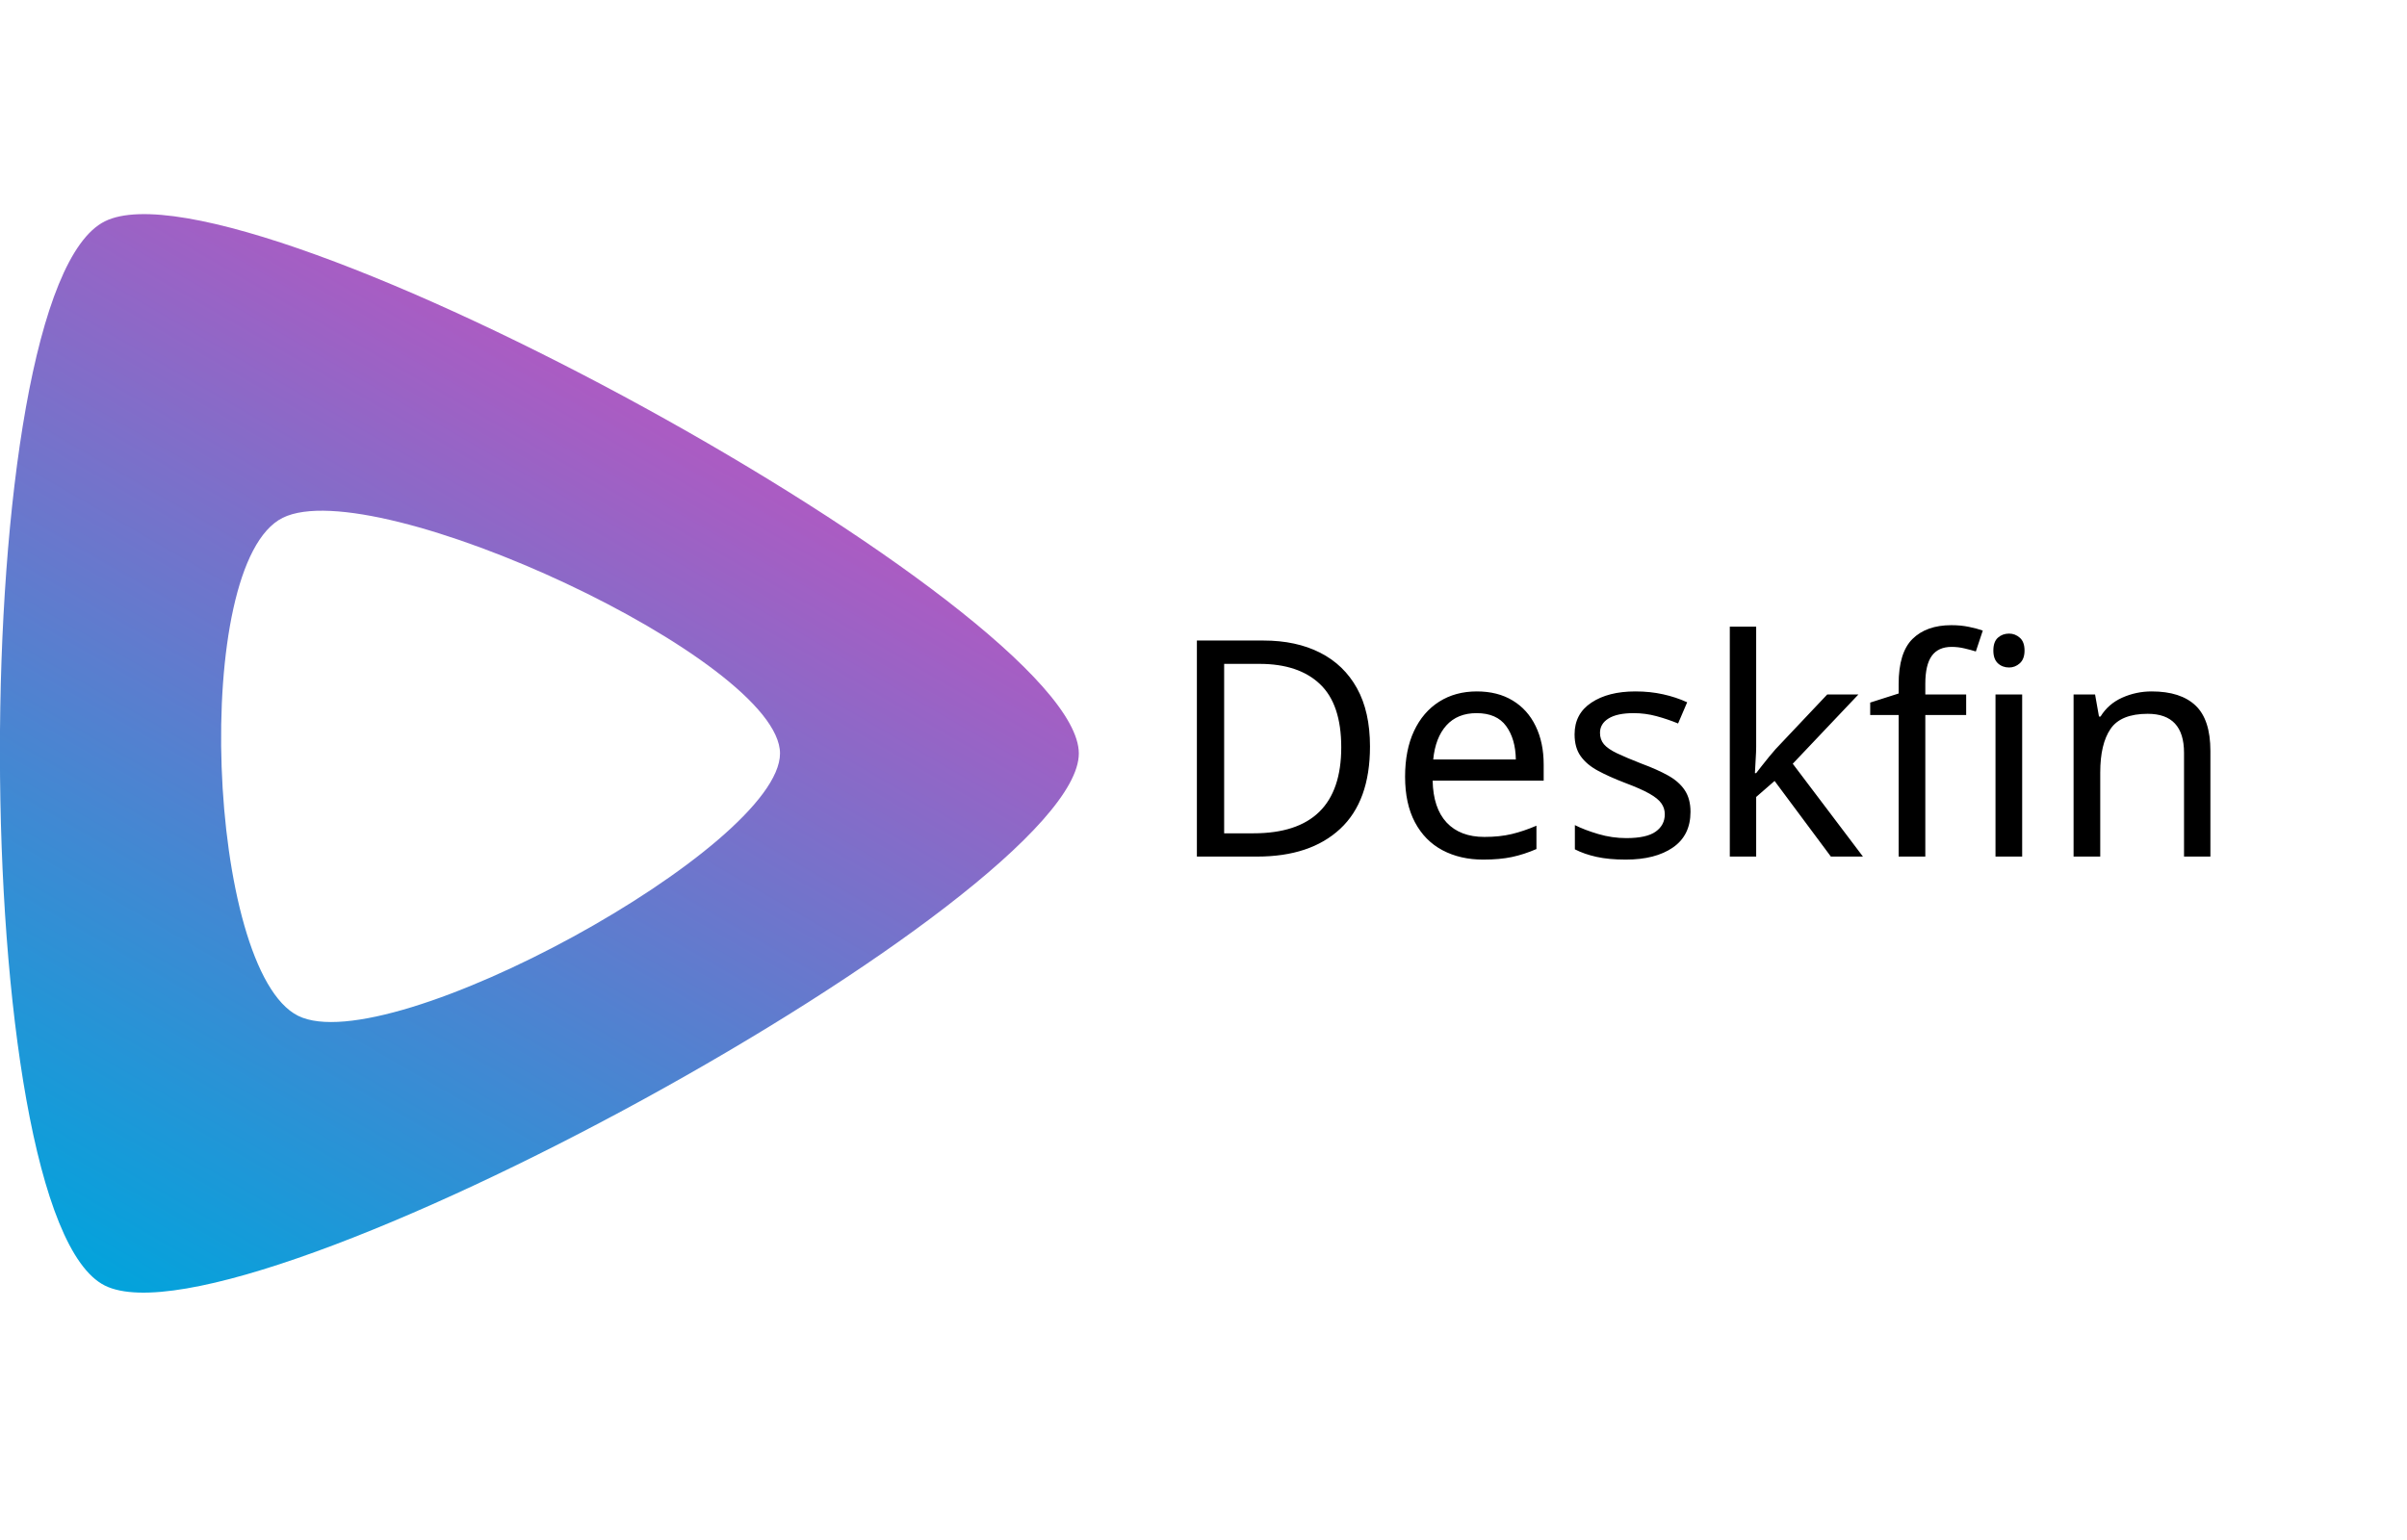
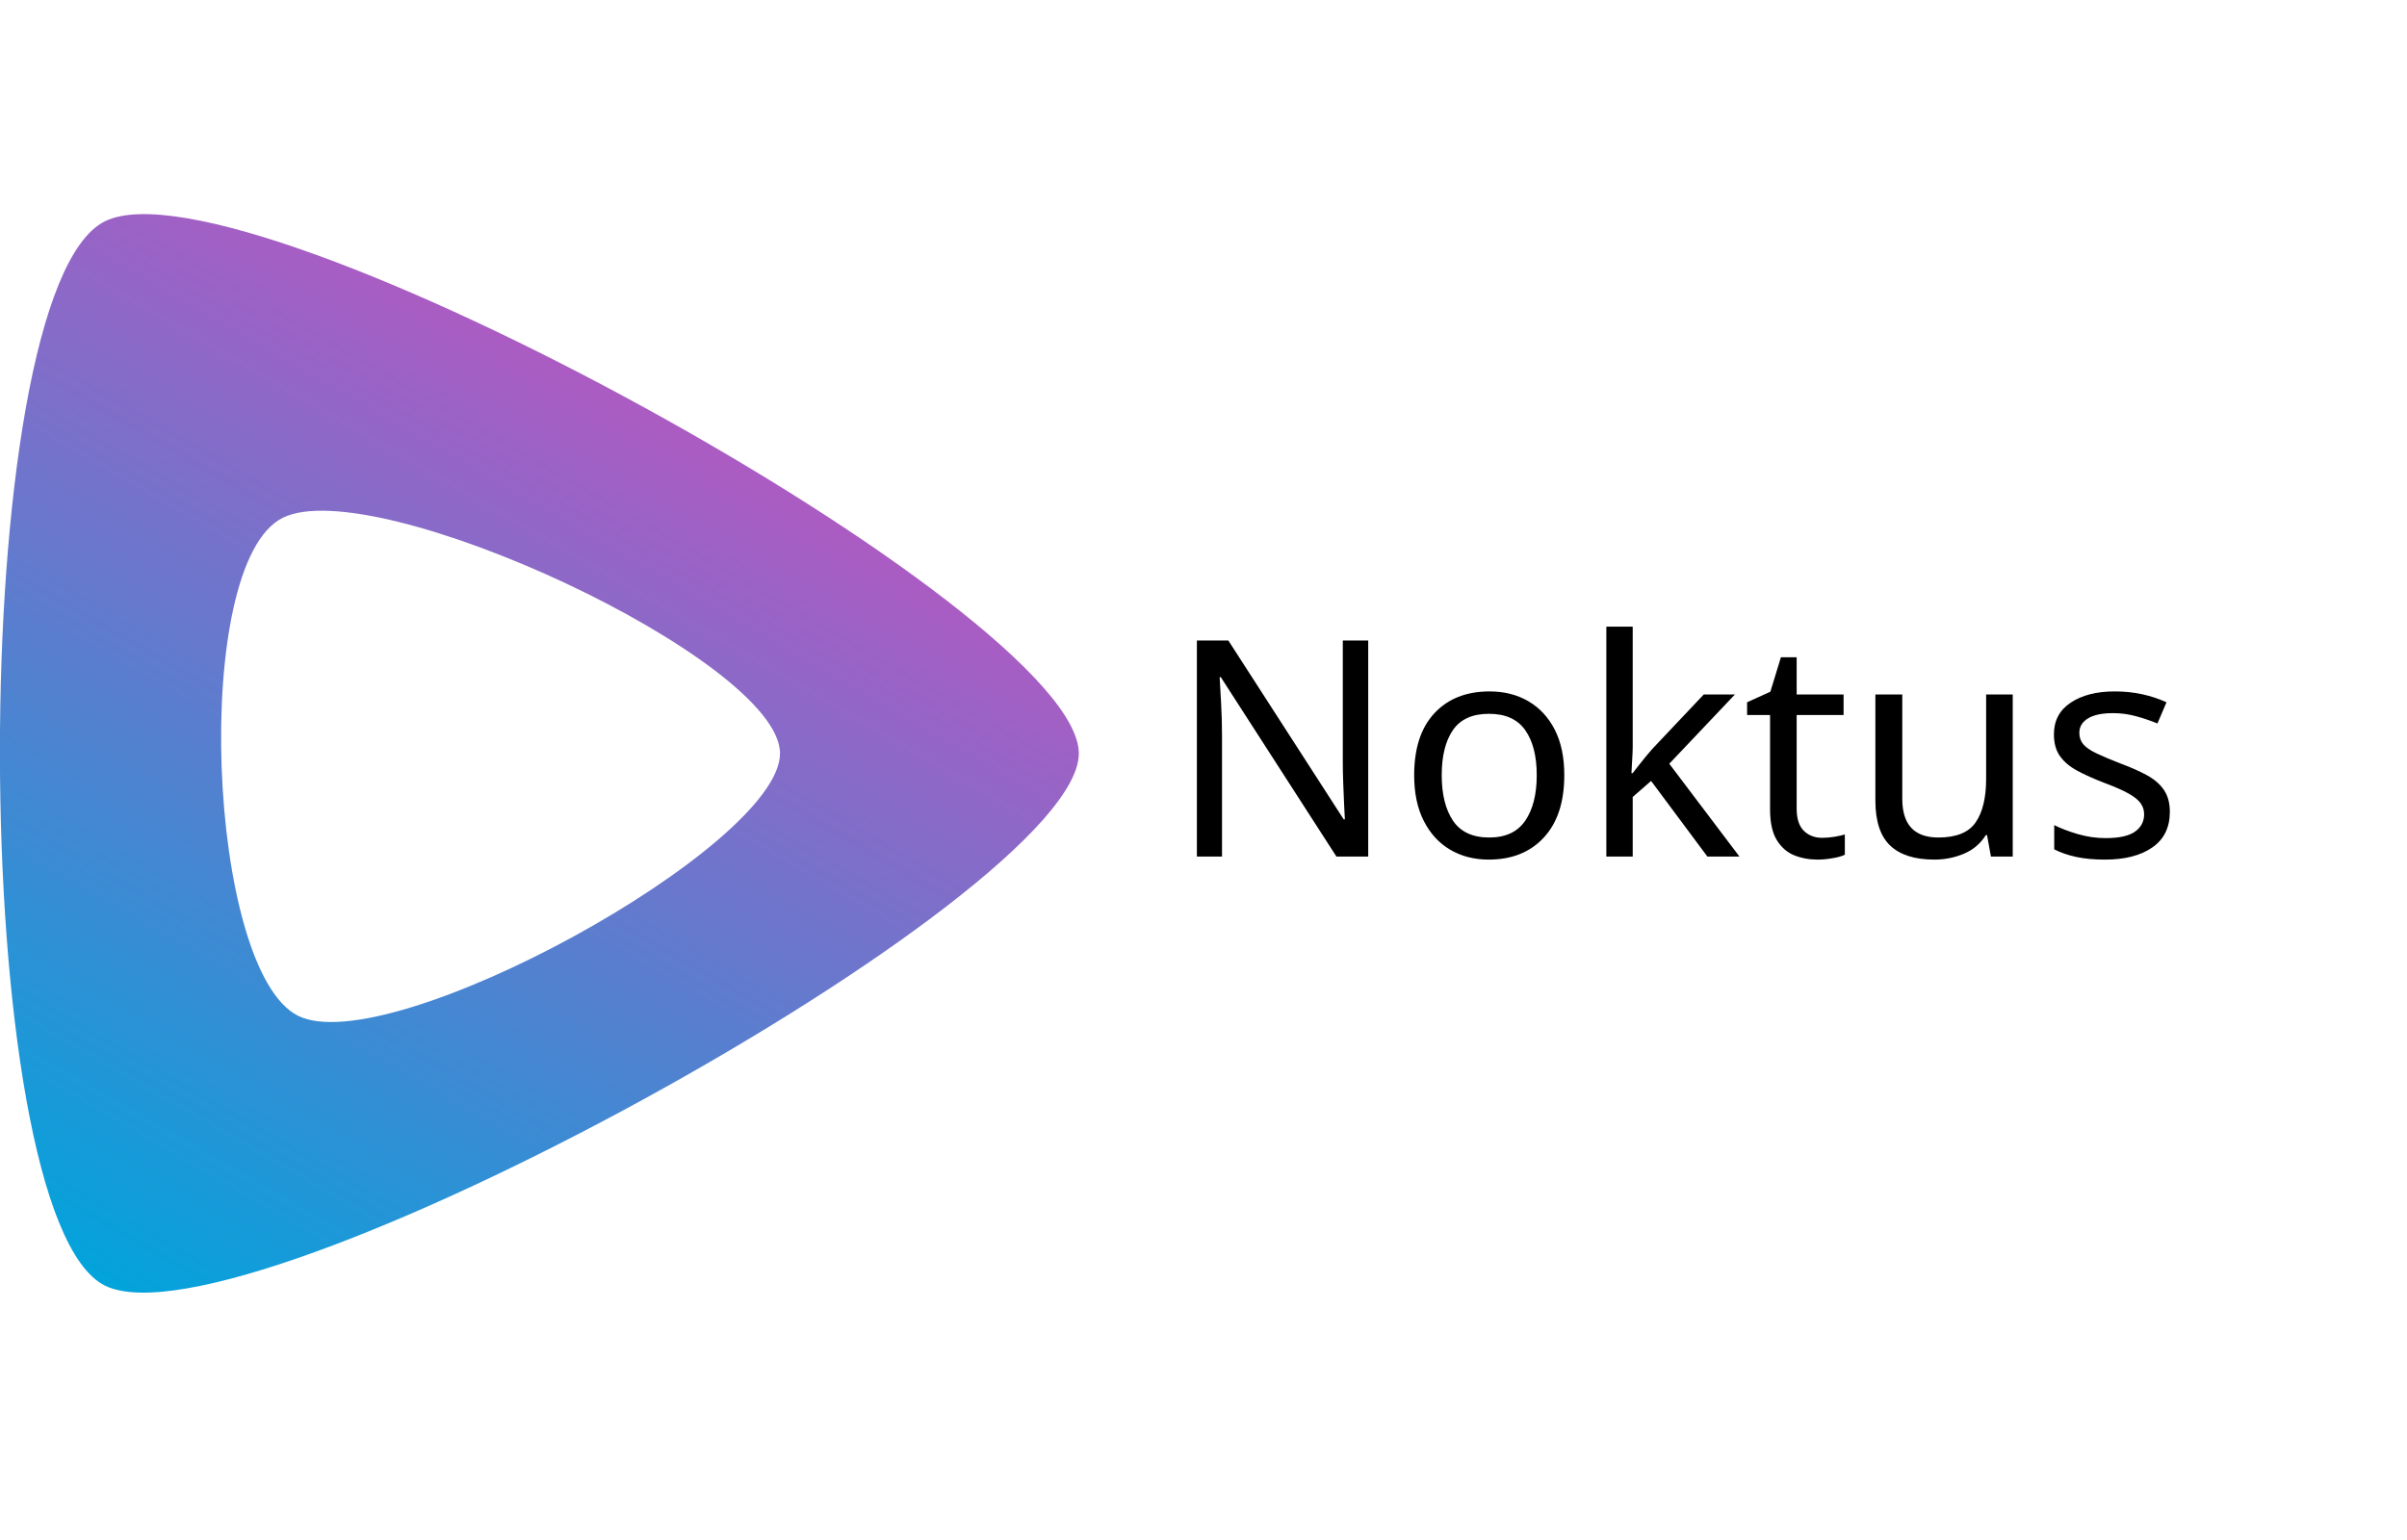
<svg xmlns="http://www.w3.org/2000/svg" xml:space="preserve" viewBox="0 0 800 512" version="1.1" id="svg4" width="800" height="512">
  <defs id="defs4">
    <rect x="217.317" y="179.848" width="289.444" height="125.519" id="rect1" />
  </defs>
  <linearGradient id="a" x1="97.508" x2="522.069" y1="308.135" y2="63.019" gradientTransform="matrix(1,0,0,-1,0,514)" gradientUnits="userSpaceOnUse">
    <stop offset="0" style="stop-color:#aa5cc3" id="stop1" />
    <stop offset="1" style="stop-color:#00a4dc" id="stop2" />
  </linearGradient>
  <linearGradient id="b" x1="94.193" x2="518.754" y1="302.394" y2="57.278" gradientTransform="matrix(0,0.7003688,0.7003688,0,-1.427126,71.19979)" gradientUnits="userSpaceOnUse">
    <stop offset="0" style="stop-color:#aa5cc3" id="stop3" />
    <stop offset="1" style="stop-color:#00a4dc" id="stop4" />
  </linearGradient>
  <path d="m 358.562,250.494 c 0,-47.415 -276.926,-200.165 -323.71,-176.913 -46.785,23.252 -46.224,330.784 0,353.826 C 81.076,450.449 358.562,297.979 358.562,250.494 M 93.959,172.158 c 30.676,-15.268 165.289,47.309 165.289,78.336 0,31.026 -129.86,102.348 -160.186,87.22 C 68.806,322.586 63.283,187.426 93.959,172.158 Z" style="fill:url(#b);stroke-width:0.7" id="path4" />
  <text xml:space="preserve" id="text1" style="font-style:normal;font-variant:normal;font-weight:normal;font-stretch:normal;font-size:64px;line-height:0;font-family:Montserrat;-inkscape-font-specification:'Montserrat, @wght=400';font-variant-ligatures:normal;font-variant-caps:normal;font-variant-numeric:normal;font-variant-east-asian:normal;font-variation-settings:'wght' 400;text-align:start;writing-mode:lr-tb;direction:ltr;white-space:pre;shape-inside:url(#rect1);display:inline;fill:#000000;fill-opacity:1;stroke:#d31212;stroke-width:30.236;stroke-opacity:0;paint-order:stroke fill markers" transform="matrix(1.571538,0,0,1.571538,46.53242,-27.43846)">
-     <tspan x="217.316" y="198.67" id="tspan2">Deskfin</tspan>
+     <tspan x="217.316" y="198.67" id="tspan2">Noktus</tspan>
  </text>
</svg>
